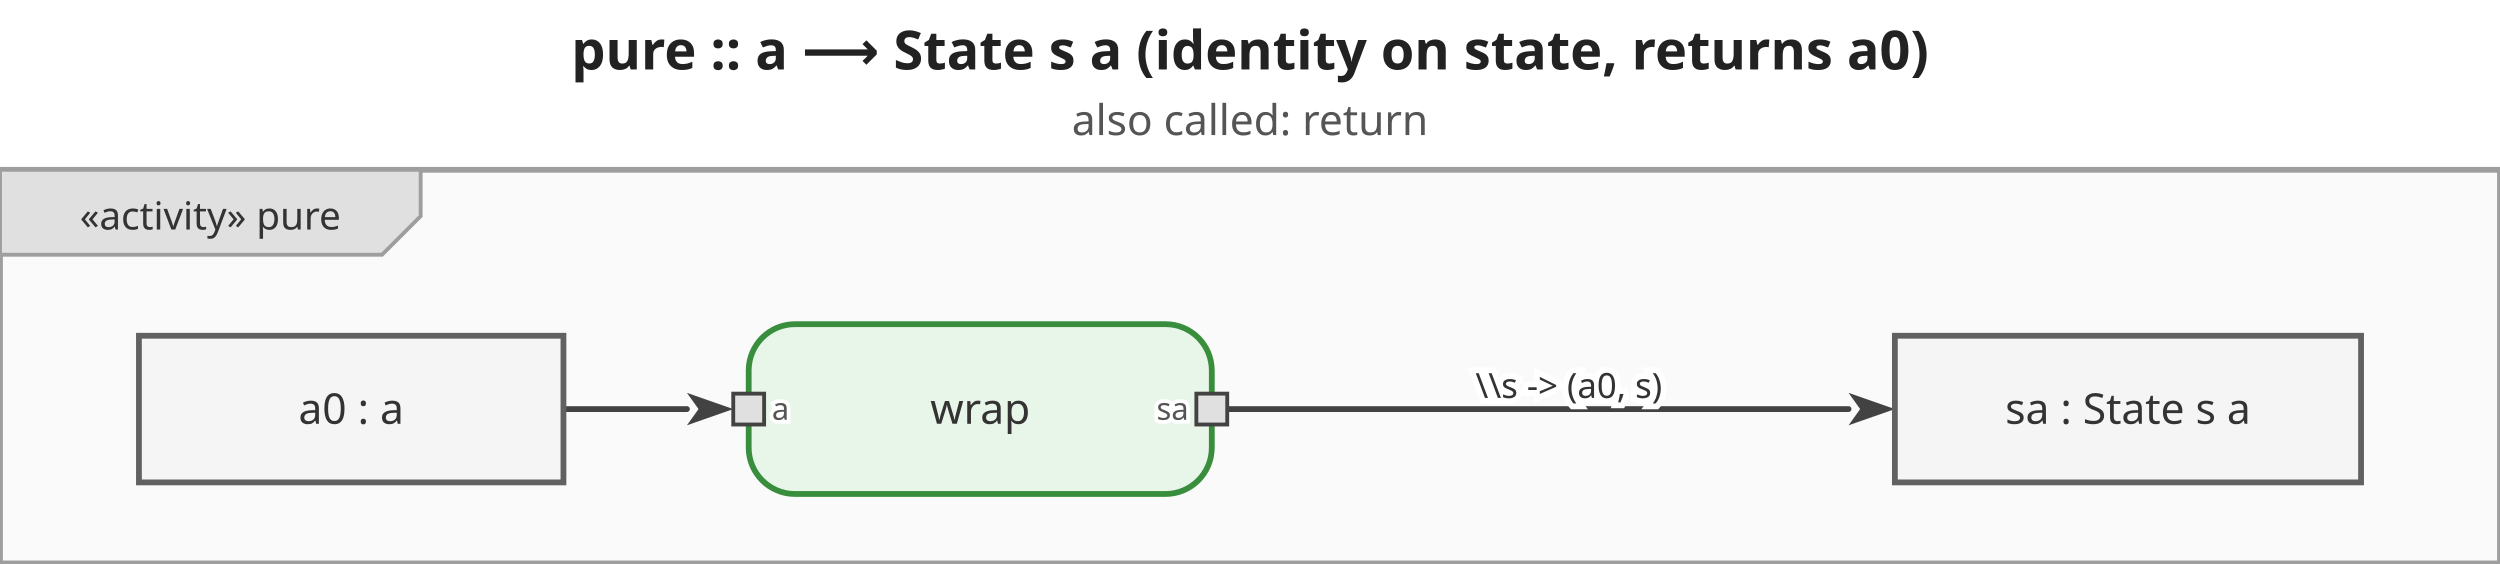
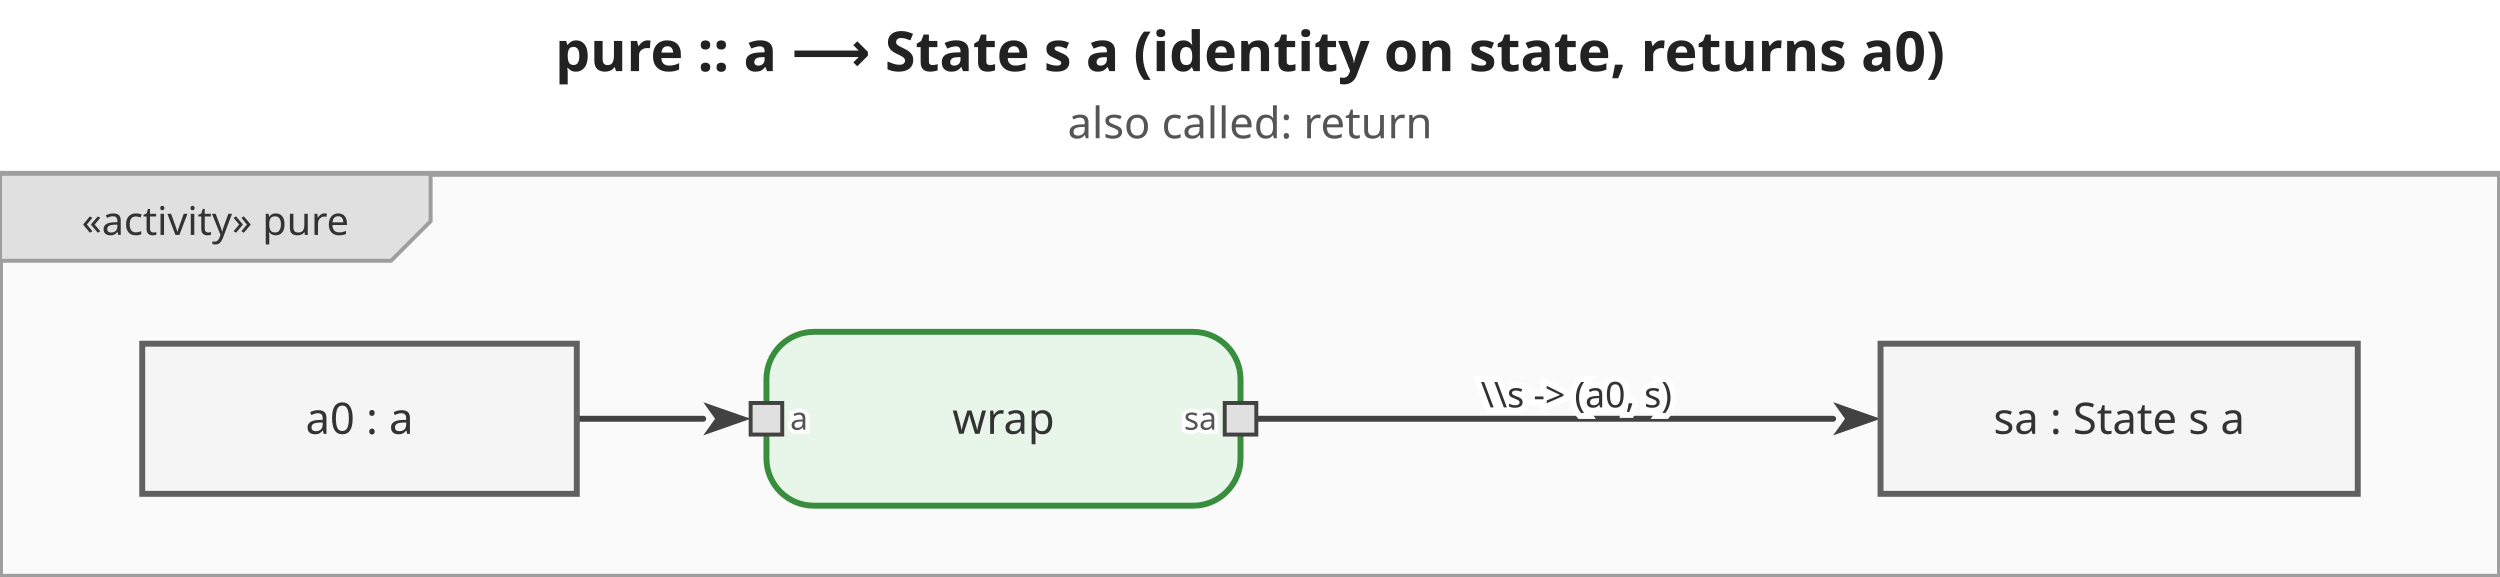
- <svg xmlns="http://www.w3.org/2000/svg" viewBox="0 0 647.8 146" width="647.8" height="146">
+ <svg xmlns="http://www.w3.org/2000/svg" viewBox="0 0 632.8 146" width="632.8" height="146">
  <defs>
    <marker id="arrowFilled" viewBox="0 0 10 10" refX="0" refY="5" markerWidth="8" markerHeight="8" orient="auto-start-reverse">
      <path d="M0,1.5 L10,5 L0,8.5 L2.5,5 Z" fill="#424242" />
    </marker>
    <marker id="arrowOpen" viewBox="0 0 10 10" refX="0" refY="5" markerWidth="8" markerHeight="8" orient="auto-start-reverse">
      <path d="M0,1.5 L10,5 L0,8.5" fill="none" stroke="#424242" stroke-width="1.25" />
    </marker>
    <marker id="arrowHof" viewBox="0 0 10 10" refX="0" refY="5" markerWidth="8" markerHeight="8" orient="auto-start-reverse">
      <path d="M0,1.5 L10,5 L0,8.5 L2.5,5 Z" fill="#00796b" />
    </marker>
  </defs>
-   <rect width="647.8" height="146" fill="white" />
-   <text x="323.9" y="18" text-anchor="middle" font-size="14" font-weight="bold" font-family="sans-serif" fill="#222">pure :: a ⟶ State s a   (identity on state, returns a0)</text>
-   <text x="323.9" y="35" text-anchor="middle" font-size="11" font-weight="normal" font-family="sans-serif" fill="#555">also called: return</text>
+   <rect width="632.8" height="146" fill="white" />
+   <text x="316.4" y="18" text-anchor="middle" font-size="14" font-weight="bold" font-family="sans-serif" fill="#222">pure :: a ⟶ State s a   (identity on state, returns a0)</text>
+   <text x="316.4" y="35" text-anchor="middle" font-size="11" font-weight="normal" font-family="sans-serif" fill="#555">also called: return</text>
  <g transform="translate(0,44)">
-     <rect x="0" y="0" width="647.8" height="102" fill="#fafafa" stroke="#9e9e9e" stroke-width="1.5" />
+     <rect x="0" y="0" width="632.8" height="102" fill="#fafafa" stroke="#9e9e9e" stroke-width="1.5" />
    <g class="diagram-frame-tab tab-activity">
      <path d="M0,0 L109,0 L109,12 L99,22 L0,22 Z" fill="#e0e0e0" stroke="#9e9e9e" stroke-width="1" />
      <text x="54.5" y="12" text-anchor="middle" font-size="10" font-family="sans-serif" dominant-baseline="middle" fill="#333">«activity» pure</text>
    </g>
    <g class="edge">
      <path d="M146.0,62.0 L178.0,62.0" fill="none" stroke="#424242" stroke-width="1.5" stroke-linejoin="round" stroke-linecap="round" marker-end="url(#arrowFilled)" />
    </g>
    <g class="edge">
-       <path d="M318.0,62.0 L479.0,62.0" fill="none" stroke="#424242" stroke-width="1.5" stroke-linejoin="round" stroke-linecap="round" marker-end="url(#arrowFilled)" />
-       <text x="406.5" y="56" text-anchor="middle" dominant-baseline="middle" font-size="9" font-family="sans-serif" fill="#333" stroke="white" stroke-width="3" paint-order="stroke fill">\\s -&gt; (a0, s)</text>
+       <path d="M318.0,62.0 L464.0,62.0" fill="none" stroke="#424242" stroke-width="1.5" stroke-linejoin="round" stroke-linecap="round" marker-end="url(#arrowFilled)" />
+       <text x="399" y="56" text-anchor="middle" dominant-baseline="middle" font-size="9" font-family="sans-serif" fill="#333" stroke="white" stroke-width="3" paint-order="stroke fill">\\s -&gt; (a0, s)</text>
    </g>
    <g class="action-node">
      <rect x="194" y="40" width="120" height="44" rx="12" fill="#e8f5e9" stroke="#388e3c" stroke-width="1.5" />
      <text class="action-label" x="254" y="62" text-anchor="middle" font-size="11" font-family="sans-serif" dominant-baseline="middle" fill="#333">wrap</text>
      <g class="pin pin-in">
        <rect x="190" y="58" width="8" height="8" fill="#e0e0e0" stroke="#424242" stroke-width="1" />
        <text x="200" y="62" text-anchor="start" font-size="8" font-family="sans-serif" dominant-baseline="middle" fill="#555" stroke="white" stroke-width="2" paint-order="stroke fill">a</text>
      </g>
      <g class="pin pin-out">
        <rect x="310" y="58" width="8" height="8" fill="#e0e0e0" stroke="#424242" stroke-width="1" />
        <text x="308" y="62" text-anchor="end" font-size="8" font-family="sans-serif" dominant-baseline="middle" fill="#555" stroke="white" stroke-width="2" paint-order="stroke fill">sa</text>
      </g>
    </g>
    <g class="object-node">
      <rect x="36" y="43" width="110" height="38" fill="#f5f5f5" stroke="#616161" stroke-width="1.5" />
      <text x="91" y="62" text-anchor="middle" font-size="11" font-family="sans-serif" dominant-baseline="middle" fill="#333">a0 : a</text>
    </g>
    <g class="object-node">
-       <rect x="491" y="43" width="120.8" height="38" fill="#f5f5f5" stroke="#616161" stroke-width="1.5" />
-       <text x="551.4" y="62" text-anchor="middle" font-size="11" font-family="sans-serif" dominant-baseline="middle" fill="#333">sa : State s a</text>
+       <rect x="476" y="43" width="120.8" height="38" fill="#f5f5f5" stroke="#616161" stroke-width="1.5" />
+       <text x="536.4" y="62" text-anchor="middle" font-size="11" font-family="sans-serif" dominant-baseline="middle" fill="#333">sa : State s a</text>
    </g>
  </g>
</svg>
